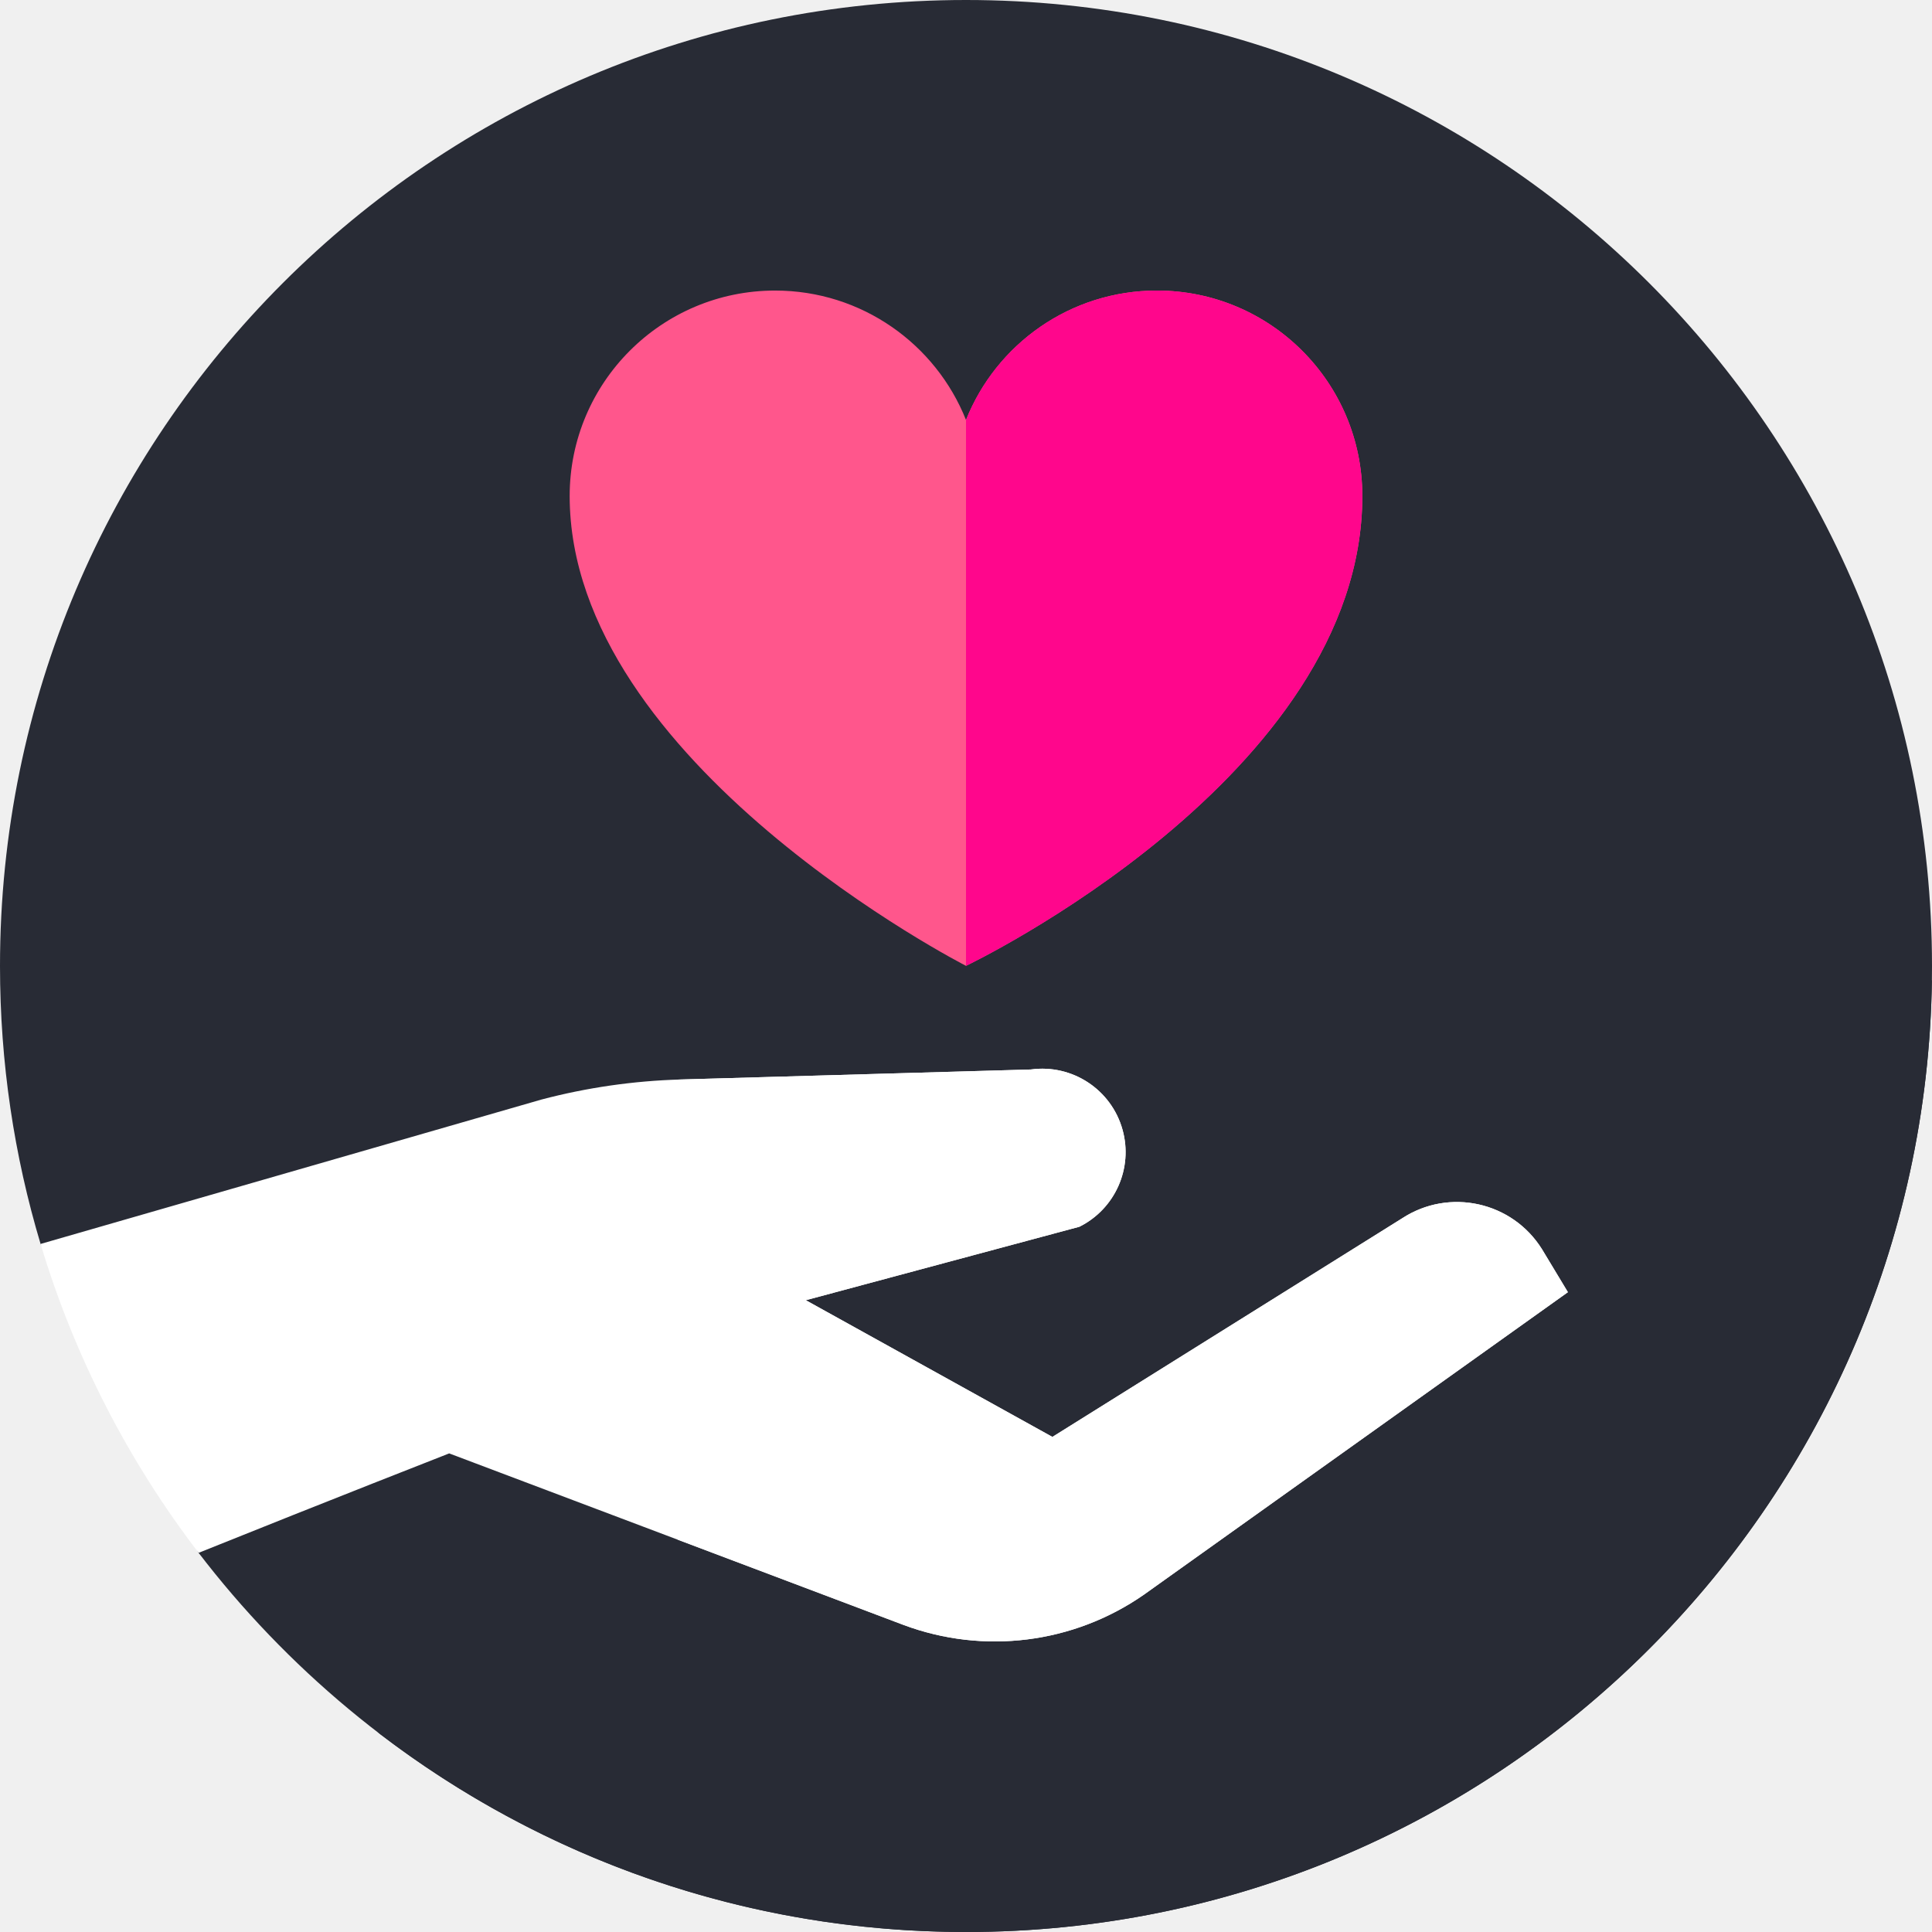
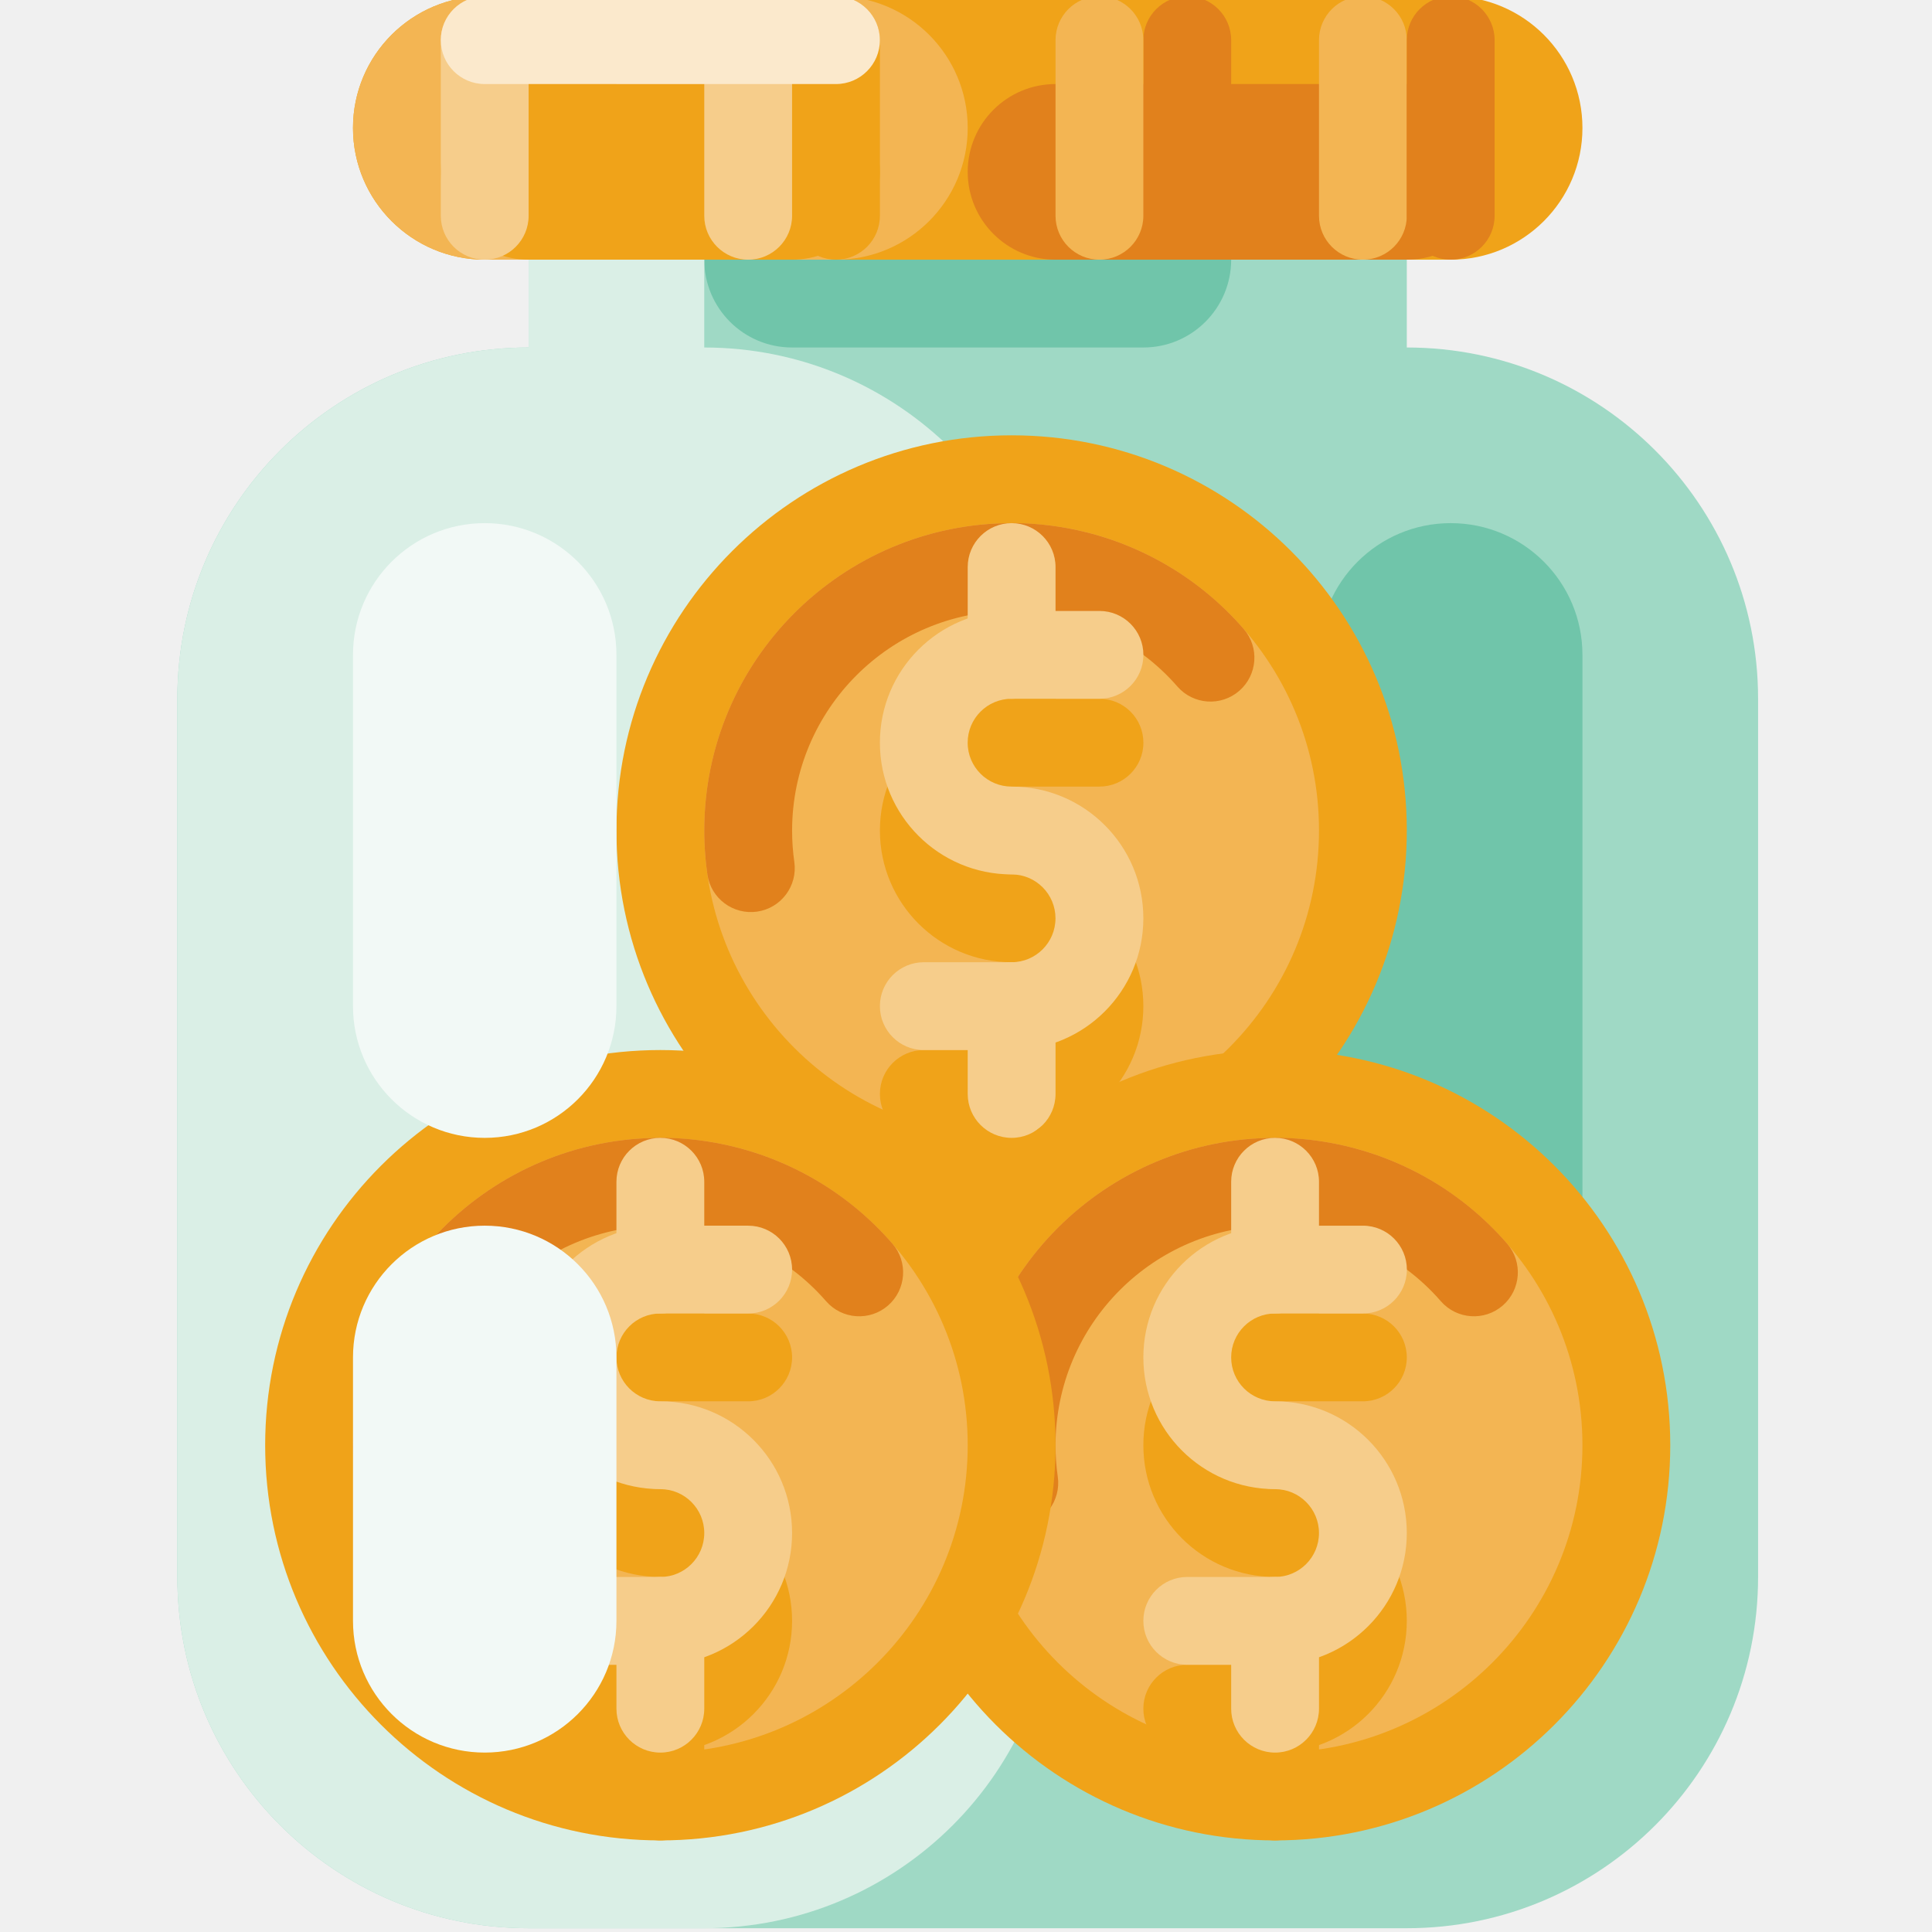
- <svg xmlns="http://www.w3.org/2000/svg" id="Capa_1" enable-background="new 0 0 512 512" height="512" viewBox="0 0 512 512" width="512">
-   <g>
-     <g>
-       <g>
-         <g>
-           <g>
-             <g>
-               <g>
-                 <g>
-                   <g>
-                     <path d="m10.755 329.658c-6.996-23.327-10.755-48.054-10.755-73.658 0-141.385 114.615-256 256-256s256 114.615 256 256-114.615 256-256 256c-82.951 0-156.688-39.453-203.468-100.618z" fill="#282b35" />
-                   </g>
-                 </g>
-               </g>
-             </g>
-           </g>
-         </g>
-       </g>
-     </g>
-     <path d="m344.575 92.446-25.018 77.318-69.557-69.557-47.751 118.996 73.212 73.212-222.826 119.101v.001l47.847 47.847c43.11 33.017 97.023 52.636 155.518 52.636 140.102 0 253.917-112.544 255.971-252.158z" fill="#282b35" />
-     <g>
-       <path d="m371.552 322.883-92.656 57.914-65.348-36.226 72.507-19.471c9.459-4.715 14.256-15.472 11.443-25.663-2.947-10.68-13.344-17.526-24.316-16.012l-92.833 2.652c-12.448.355-24.814 2.139-36.856 5.314l-132.738 38.267c8.987 29.964 23.315 57.619 41.879 81.858 34.72-13.963 66.406-26.35 66.406-26.35l120.379 45.451c21.24 7.944 45.024 4.97 63.654-7.96l112.438-80.217-6.853-11.365c-7.878-12.658-24.629-16.356-37.106-8.192z" fill="#fff" />
-     </g>
-     <g>
-       <path d="m408.658 331.076c-7.879-12.659-24.629-16.357-37.106-8.193l-92.656 57.914-65.348-36.226 72.507-19.471c9.459-4.715 14.256-15.472 11.443-25.663-2.947-10.68-13.344-17.526-24.316-16.012l-92.833 2.652c-.245.007-.49.023-.735.031v121.927l59.805 22.58c21.24 7.944 45.024 4.97 63.654-7.96l112.438-80.217z" fill="#fff" />
-     </g>
-     <g>
-       <g>
-         <path d="m150.968 131.436c0-30.064 24.372-54.436 54.436-54.436 22.957 0 42.594 14.191 50.596 34.295 8.002-20.104 27.64-34.295 50.596-34.295 30.064 0 54.436 24.372 54.436 54.436 0 74.464-105.032 124.52-105.032 124.52s-105.032-53.67-105.032-124.52z" fill="#ff568c" />
-       </g>
-     </g>
-     <g>
-       <g>
-         <path d="m256 111.295c8.002-20.104 27.64-34.295 50.596-34.295 30.064 0 54.436 24.372 54.436 54.436 0 74.464-105.032 124.52-105.032 124.52z" fill="#ff068c" />
-       </g>
-     </g>
+ <svg xmlns="http://www.w3.org/2000/svg" height="511pt" viewBox="-46 1 511 512" width="511pt">
+   <path d="m326.316 93.09v-93.09h-232.727v93.09c-51.41 0-93.09 41.68-93.09 93.09v232.73c0 51.41 41.68 93.09 93.09 93.09h232.727c51.414 0 93.094-41.68 93.094-93.09v-232.73c0-51.41-41.68-93.09-93.094-93.09zm0 0" fill="#9fd9c5" />
+   <path d="m163.41 46.547h93.09c12.852 0 23.273 10.418 23.273 23.273 0 12.852-10.422 23.27-23.273 23.27h-93.09c-12.855 0-23.273-10.418-23.273-23.27 0-12.855 10.418-23.273 23.273-23.273zm0 0" fill="#70c5aa" />
+   <path d="m337.953 139.637c19.281 0 34.91 15.629 34.91 34.91v256c0 19.277-15.629 34.906-34.91 34.906-19.277 0-34.906-15.629-34.906-34.906v-256c0-19.281 15.629-34.91 34.906-34.91zm0 0" fill="#70c5aa" />
+   <path d="m233.227 418.91v-232.73c0-51.41-41.676-93.09-93.09-93.09v-93.09h-46.547v93.09c-51.41 0-93.09 41.68-93.09 93.09v232.73c0 51.41 41.68 93.09 93.09 93.09h46.547c51.41 0 93.09-41.68 93.09-93.09zm0 0" fill="#daefe6" />
+   <path d="m81.953 0h256c19.281 0 34.91 15.629 34.91 34.91 0 19.277-15.629 34.906-34.91 34.906h-256c-19.277 0-34.906-15.629-34.906-34.906 0-19.281 15.629-34.91 34.906-34.91zm0 0" fill="#f0a319" />
+   <path d="m209.953 34.91c0-19.281-15.629-34.91-34.906-34.91h-93.094c-19.277 0-34.906 15.629-34.906 34.91 0 19.277 15.629 34.906 34.906 34.906h93.09c19.281.004 34.91-15.629 34.91-34.906zm0 0" fill="#f3b553" />
+   <path d="m93.59 23.273h69.82c12.852 0 23.273 10.418 23.273 23.273 0 12.852-10.422 23.273-23.273 23.273h-69.82c-12.852 0-23.273-10.422-23.273-23.273 0-12.855 10.422-23.273 23.273-23.273zm0 0" fill="#f0a319" />
+   <path d="m233.227 23.273h93.09c12.855 0 23.273 10.418 23.273 23.273 0 12.852-10.418 23.273-23.273 23.273h-93.09c-12.852 0-23.273-10.422-23.273-23.273 0-12.855 10.422-23.273 23.273-23.273zm0 0" fill="#e1811c" />
+   <path d="m314.68 69.816c-6.426 0-11.633-5.207-11.633-11.633v-46.547c0-6.426 5.207-11.637 11.633-11.637 6.43 0 11.637 5.211 11.637 11.637v46.547c0 6.426-5.207 11.633-11.637 11.633zm0 0" fill="#f3b553" />
+   <path d="m337.953 69.816c-6.426 0-11.637-5.207-11.637-11.633v-46.547c0-6.426 5.211-11.637 11.637-11.637s11.637 5.211 11.637 11.637v46.547c0 6.426-5.211 11.633-11.637 11.633zm0 0" fill="#e1811c" />
+   <path d="m268.137 69.816c-6.426 0-11.637-5.207-11.637-11.633v-46.547c0-6.426 5.211-11.637 11.637-11.637s11.637 5.211 11.637 11.637v46.547c0 6.426-5.211 11.633-11.637 11.633zm0 0" fill="#e1811c" />
+   <path d="m175.047 69.816c-6.43 0-11.637-5.207-11.637-11.633v-46.547c0-6.426 5.207-11.637 11.637-11.637 6.426 0 11.633 5.211 11.633 11.637v46.547c0 6.426-5.207 11.633-11.633 11.633zm0 0" fill="#f0a319" />
+   <path d="m105.227 69.816c-6.426 0-11.637-5.207-11.637-11.633v-46.547c0-6.426 5.211-11.637 11.637-11.637 6.426 0 11.637 5.211 11.637 11.637v46.547c0 6.426-5.211 11.633-11.637 11.633zm0 0" fill="#f0a319" />
+   <path d="m244.863 69.816c-6.426 0-11.637-5.207-11.637-11.633v-46.547c0-6.426 5.211-11.637 11.637-11.637s11.637 5.211 11.637 11.637v46.547c0 6.426-5.211 11.633-11.637 11.633zm0 0" fill="#f3b553" />
+   <path d="m151.773 69.816c-6.43 0-11.637-5.207-11.637-11.633v-46.547c0-6.426 5.207-11.637 11.637-11.637 6.426 0 11.637 5.211 11.637 11.637v46.547c0 6.426-5.211 11.633-11.637 11.633zm0 0" fill="#f6cd8b" />
+   <path d="m81.953 69.816c-6.426 0-11.637-5.207-11.637-11.633v-46.547c0-6.426 5.211-11.637 11.637-11.637s11.637 5.211 11.637 11.637v46.547c0 6.426-5.211 11.633-11.637 11.633zm0 0" fill="#f6cd8b" />
+   <path d="m81.953 0h93.09c6.43 0 11.637 5.211 11.637 11.637s-5.207 11.637-11.637 11.637h-93.09c-6.426 0-11.637-5.211-11.637-11.637s5.211-11.637 11.637-11.637zm0 0" fill="#fbe9cc" />
+   <path d="m326.316 221.09c0 57.84-46.887 104.73-104.727 104.73s-104.727-46.891-104.727-104.73 46.887-104.727 104.727-104.727 104.727 46.887 104.727 104.727zm0 0" fill="#f0a319" />
+   <path d="m303.047 221.09c0 44.988-36.469 81.457-81.457 81.457-44.984 0-81.453-36.469-81.453-81.457 0-44.984 36.469-81.453 81.453-81.453 44.988 0 81.457 36.469 81.457 81.453zm0 0" fill="#f3b553" />
+   <path d="m221.59 139.637c-44.984 0-81.453 36.469-81.453 81.453v.148.102.16.098.031c0 .039 0 .074.004.117v.012.109.027c0 .082 0 .156.004.238v.027.105.012l.004.125v.016.109.02l.004.242v.023c.004.082.004.16.008.242v.02c0 .035 0 .074.004.109v.012c0 .047 0 .086.004.129v.004c0 .039 0 .078.004.121v.012c0 .082.004.168.008.25v.012c0 .082.004.172.008.254.055 1.57.152 3.125.297 4.668v.004l.023.25v.016c.008.082.016.16.023.246v.008l.012.109.004.02.012.117v.016l.012.102.004.031.008.102.004.016c.004.035.008.074.008.109l.008.035.008.082.004.039c.004.031.008.066.012.102l.004.047c.004.02.004.043.008.062l.004.055c.004.02.004.043.008.062l.012.094.004.043c.004.023.008.047.008.07l.004.031.027.242.004.016c.078.652.16 1.309.254 1.957.914 6.359 6.812 10.777 13.176 9.863 6.352-.914 10.77-6.801 9.863-13.16-.395-2.762-.59-5.547-.59-8.34.035-32.117 26.062-58.145 58.18-58.18 16.848 0 32.867 7.305 43.922 20.02 4.219 4.848 11.566 5.355 16.414 1.137 4.836-4.207 5.359-11.527 1.176-16.375-12.578-14.512-29.883-24.102-48.852-27.078-.211-.031-.422-.062-.633-.094-.211-.031-.422-.062-.633-.094-.043-.004-.086-.012-.129-.016l-.125-.02c-.172-.023-.34-.043-.508-.066h-.004c-.043-.008-.078-.012-.121-.016l-.008-.004-.121-.016h-.008c-.168-.02-.336-.043-.504-.062h-.004l-.125-.016h-.004l-.121-.016h-.008l-.125-.016c-.129-.016-.254-.027-.383-.043-.043-.004-.082-.008-.125-.016h-.004l-.125-.012h-.008l-.121-.016c-.086-.008-.172-.016-.258-.027l-.121-.012h-.012l-.117-.012h-.012l-.117-.012-.012-.004-.121-.012c-.086-.008-.172-.016-.258-.023-.039-.004-.082-.008-.121-.012h-.012c-.039-.004-.082-.008-.117-.012h-.016l-.113-.012h-.016l-.117-.012h-.008l-.25-.023h-.004l-.121-.008-.012-.004-.121-.008h-.008l-.121-.012h-.012l-.117-.008-.012-.004c-.078-.004-.164-.012-.246-.016l-.008-.004-.117-.008h-.016l-.113-.008-.02-.004-.113-.008h-.012l-.121-.008h-.008l-.25-.02h-.008c-.039 0-.074-.004-.113-.008h-.02l-.117-.008h-.012l-.117-.008h-.016l-.117-.008h-.008c-.082-.008-.168-.012-.25-.016h-.008l-.117-.008h-.016c-.039-.004-.078-.004-.117-.008h-.016c-.039 0-.074-.004-.113-.004l-.02-.004c-.039 0-.078-.004-.113-.004h-.016l-.117-.008h-.008l-.117-.004h-.016l-.113-.008h-.02l-.109-.004-.023-.004c-.039 0-.074 0-.109-.004h-.02l-.117-.004h-.012c-.043-.004-.078-.004-.121-.008h-.004c-.039 0-.078 0-.121-.004h-.008l-.117-.004h-.02c-.039-.004-.074-.004-.113-.004h-.02c-.039-.004-.074-.004-.113-.004h-.02l-.113-.004h-.016l-.117-.004h-.008c-.039-.004-.078-.004-.117-.004h-.012l-.117-.004h-.02l-.113-.004h-.02l-.113-.004h-.02l-.117-.004h-.012c-.039 0-.078 0-.121 0h-.004l-.121-.004h-.012l-.117-.004h-.148l-.117-.004h-.273c-.039-.004-.078-.004-.121-.004h-.145c-.039 0-.078 0-.117 0h-.02l-.113-.004h-.02c-.039 0-.074 0-.117 0h-.133zm0 0" fill="#e1811c" />
+   <g fill="#f0a319">
+     <path d="m221.59 232.727c-6.426 0-11.637-5.211-11.637-11.637 0-6.426 5.211-11.637 11.637-11.637h23.273c6.426.008 11.641-5.195 11.648-11.621.008-6.43-5.199-11.645-11.625-11.648-.008 0-.016 0-.023 0h-23.273c-19.277 0-34.906 15.629-34.906 34.906 0 19.281 15.629 34.91 34.906 34.91 6.426 0 11.637 5.211 11.637 11.637s-5.211 11.637-11.637 11.637h-23.273c-6.426 0-11.633 5.207-11.633 11.637 0 6.426 5.207 11.633 11.633 11.633h23.273c19.281 0 34.91-15.629 34.91-34.906 0-19.281-15.629-34.91-34.91-34.91zm0 0" />
+     <path d="m221.59 162.91c6.426 0 11.637 5.207 11.637 11.637v23.27c0 6.43-5.211 11.637-11.637 11.637-6.426 0-11.637-5.207-11.637-11.637v-23.27c0-6.43 5.211-11.637 11.637-11.637zm0 0" />
+     <path d="m221.59 279.273c6.426 0 11.637 5.211 11.637 11.637v23.273c0 6.426-5.211 11.633-11.637 11.633-6.426 0-11.637-5.207-11.637-11.633v-23.273c0-6.43 5.211-11.637 11.637-11.637zm0 0" />
  </g>
+   <path d="m221.59 209.453c-6.426.008-11.641-5.195-11.648-11.621-.008-6.43 5.199-11.645 11.625-11.652h.023 23.273c6.426.008 11.641-5.195 11.648-11.621.008-6.43-5.199-11.645-11.625-11.648-.008 0-.016 0-.023 0h-23.273c-19.277 0-34.91 15.629-34.91 34.906 0 19.281 15.633 34.91 34.91 34.91 6.426.008 11.633 5.223 11.625 11.648-.008 6.418-5.207 11.617-11.625 11.625h-23.273c-6.426 0-11.637 5.211-11.637 11.637s5.211 11.637 11.637 11.637h23.273c19.281 0 34.91-15.633 34.91-34.91 0-19.281-15.629-34.91-34.91-34.91zm0 0" fill="#f6cd8b" />
+   <path d="m221.59 139.637c6.426 0 11.637 5.211 11.637 11.637v23.273c0 6.426-5.211 11.633-11.637 11.633-6.426 0-11.637-5.207-11.637-11.633v-23.273c0-6.426 5.211-11.637 11.637-11.637zm0 0" fill="#f6cd8b" />
+   <path d="m221.59 256c6.426 0 11.637 5.211 11.637 11.637v23.273c0 6.426-5.211 11.637-11.637 11.637-6.426 0-11.637-5.211-11.637-11.637v-23.273c0-6.426 5.211-11.637 11.637-11.637zm0 0" fill="#f6cd8b" />
+   <path d="m396.137 384c0 57.84-46.887 104.727-104.727 104.727s-104.73-46.887-104.73-104.727 46.891-104.727 104.73-104.727 104.727 46.887 104.727 104.727zm0 0" fill="#f0a319" />
+   <path d="m372.863 384c0 44.984-36.469 81.453-81.453 81.453-44.988 0-81.457-36.469-81.457-81.453 0-44.988 36.469-81.453 81.457-81.453 44.984 0 81.453 36.465 81.453 81.453zm0 0" fill="#f3b553" />
+   <path d="m291.41 302.547c-44.988 0-81.457 36.469-81.457 81.453v.148.102.16c.004.035.004.066.004.098v.031.117.012.109.023c.004.082.004.16.004.238v.027c0 .039 0 .074.004.109v.148.109l.004.02.004.246v.02c0 .082.004.164.004.246v.016c.004.039.004.074.004.113v.012c.004.043.004.082.004.125v.004c.004.043.004.082.004.121v.012c.004.082.008.172.008.254v.008c.004.086.008.172.008.258.055 1.566.156 3.125.297 4.668v.004l.023.25v.012c.008.086.016.164.027.246v.012l.012.109v.02l.012.117.004.016.008.102.004.027.012.105v.012c.004.039.008.074.012.113l.004.035.008.082.004.035c.004.035.008.07.012.105l.004.043c.004.023.008.043.008.066l.008.051c0 .023.004.043.004.066l.012.094.008.043c0 .023.004.047.008.07v.031l.027.238.004.016c.078.656.164 1.309.254 1.957.91 6.363 6.805 10.781 13.168 9.875 6.363-.91 10.781-6.809 9.871-13.168-.391-2.762-.59-5.551-.59-8.34.035-32.117 26.062-58.145 58.184-58.184 16.844.004 32.867 7.305 43.918 20.02 4.219 4.848 11.57 5.355 16.418 1.137 4.828-4.207 5.352-11.523 1.172-16.375-12.578-14.508-29.883-24.098-48.852-27.074-.211-.035-.422-.066-.633-.098-.211-.031-.422-.062-.633-.09-.043-.008-.086-.012-.125-.02h-.004l-.125-.016c-.172-.023-.34-.047-.508-.07h-.004c-.043-.004-.078-.012-.121-.016h-.008l-.121-.016h-.008c-.168-.023-.336-.043-.504-.062l-.004-.004-.125-.016-.125-.012-.008-.004-.121-.012h-.004c-.129-.016-.254-.031-.379-.043l-.004-.004c-.043-.004-.082-.008-.125-.012h-.004l-.125-.016h-.008l-.121-.012c-.086-.012-.172-.02-.258-.027l-.121-.012h-.012l-.117-.016h-.012l-.117-.012h-.012l-.121-.012c-.086-.008-.172-.016-.258-.023-.039-.004-.082-.008-.121-.012l-.012-.004c-.039-.004-.082-.008-.117-.008l-.016-.004-.113-.008-.016-.004-.117-.008-.008-.004-.25-.02h-.004l-.121-.012h-.012l-.117-.008-.012-.004-.117-.008h-.016l-.117-.012h-.008c-.082-.008-.168-.012-.25-.02h-.008l-.117-.008-.016-.004-.113-.008h-.02l-.113-.008h-.012l-.121-.012h-.008l-.25-.016h-.008c-.039-.004-.074-.004-.113-.008h-.02l-.117-.008h-.012l-.117-.008h-.016l-.117-.008h-.008c-.082-.008-.168-.012-.25-.016h-.008l-.117-.008h-.016c-.039-.004-.078-.004-.117-.008h-.016c-.039 0-.074-.004-.113-.004l-.02-.004c-.039 0-.078-.004-.113-.004h-.016l-.117-.008h-.004l-.117-.004h-.016l-.113-.008h-.023l-.109-.004-.023-.004c-.035 0-.074 0-.109-.004h-.02l-.117-.004h-.012c-.043-.004-.078-.004-.117-.008h-.008c-.039 0-.078 0-.117-.004h-.012l-.117-.004h-.02c-.039-.004-.074-.004-.113-.004h-.02c-.035-.004-.074-.004-.113-.004l-.02-.004h-.113l-.016-.004h-.125c-.039-.004-.078-.004-.117-.004h-.012l-.113-.004h-.023l-.113-.004h-.02l-.113-.004h-.02l-.113-.004h-.016c-.039 0-.078 0-.117 0h-.008l-.121-.004h-.012l-.113-.004h-.152l-.113-.004h-.273c-.043-.004-.082-.004-.121-.004h-.148c-.039 0-.078 0-.117 0h-.016l-.117-.004h-.016c-.043 0-.078 0-.117 0zm0 0" fill="#e1811c" />
+   <path d="m291.41 395.637c-6.43 0-11.637-5.211-11.637-11.637s5.211-11.637 11.637-11.637h23.27c6.43 0 11.637-5.211 11.637-11.637 0-6.426-5.207-11.637-11.637-11.637h-23.27c-19.281 0-34.91 15.633-34.91 34.91 0 19.281 15.629 34.91 34.91 34.91 6.426 0 11.637 5.211 11.637 11.637s-5.211 11.637-11.637 11.637h-23.273c-6.426 0-11.637 5.207-11.637 11.633 0 6.43 5.211 11.637 11.637 11.637h23.273c19.277 0 34.906-15.629 34.906-34.906 0-19.281-15.629-34.91-34.906-34.91zm0 0" fill="#f0a319" />
+   <path d="m291.41 325.816c6.426 0 11.637 5.211 11.637 11.637v23.273c0 6.426-5.211 11.637-11.637 11.637-6.43 0-11.637-5.211-11.637-11.637v-23.273c0-6.426 5.207-11.637 11.637-11.637zm0 0" fill="#f0a319" />
+   <path d="m291.41 442.18c6.426 0 11.637 5.211 11.637 11.637v23.273c0 6.426-5.211 11.637-11.637 11.637-6.43 0-11.637-5.211-11.637-11.637v-23.273c0-6.426 5.207-11.637 11.637-11.637zm0 0" fill="#f0a319" />
+   <path d="m291.41 372.363c-6.43 0-11.637-5.211-11.637-11.637 0-6.426 5.211-11.637 11.637-11.637h23.27c6.43.012 11.648-5.191 11.656-11.617.012-6.426-5.191-11.645-11.617-11.652-.012 0-.023 0-.039 0h-23.27c-19.281 0-34.91 15.629-34.91 34.906 0 19.281 15.629 34.91 34.91 34.91 6.426 0 11.633 5.211 11.633 11.637 0 6.426-5.207 11.637-11.633 11.637h-23.273c-6.43 0-11.637 5.207-11.637 11.637 0 6.426 5.211 11.633 11.637 11.633h23.273c19.277 0 34.906-15.629 34.906-34.906 0-19.281-15.629-34.91-34.906-34.91zm0 0" fill="#f6cd8b" />
+   <path d="m291.41 302.547c6.426 0 11.637 5.207 11.637 11.633v23.273c0 6.426-5.211 11.637-11.637 11.637-6.43 0-11.637-5.211-11.637-11.637v-23.273c0-6.426 5.207-11.633 11.637-11.633zm0 0" fill="#f6cd8b" />
+   <path d="m291.41 418.91c6.426 0 11.637 5.207 11.637 11.637v23.27c0 6.43-5.211 11.637-11.637 11.637-6.43 0-11.637-5.211-11.637-11.637v-23.27c0-6.43 5.207-11.637 11.637-11.637zm0 0" fill="#f6cd8b" />
+   <path d="m233.227 384c0 57.84-46.887 104.727-104.727 104.727s-104.727-46.887-104.727-104.727 46.887-104.727 104.727-104.727 104.727 46.887 104.727 104.727zm0 0" fill="#f0a319" />
+   <path d="m209.953 384c0 44.984-36.469 81.453-81.453 81.453-44.988 0-81.453-36.469-81.453-81.453 0-44.988 36.465-81.453 81.453-81.453 44.984 0 81.453 36.465 81.453 81.453zm0 0" fill="#f3b553" />
+   <path d="m128.5 302.547c-44.988 0-81.453 36.469-81.453 81.453v.148.102.16.098.031.117.012.109.023c.004.082.004.16.004.238v.027c0 .039.004.074.004.109v.148c.004.039.004.07.004.109v.02l.004.246v.02c.004.082.004.164.008.246v.016.113l.004.012v.125.004c.004.043.004.082.004.121l.004.012c0 .082.004.172.004.254l.004.008c0 .086.004.172.008.258.055 1.566.152 3.125.293 4.668v.004l.023.25.004.012c.008.086.016.164.023.246v.012l.012.109v.02l.016.117v.016l.008.102.004.027.012.105v.012c.004.039.008.074.012.113l.004.035.012.082v.035c.008.035.008.07.012.105l.008.043c0 .023.004.043.004.066l.008.051c.004.023.004.043.008.066l.012.094.004.043c0 .023.004.047.008.07l.004.031.027.238v.016c.078.656.164 1.309.258 1.957.914 6.363 6.809 10.777 13.172 9.867 6.355-.914 10.77-6.805 9.867-13.16-.395-2.762-.594-5.551-.594-8.34.039-32.117 26.066-58.145 58.184-58.184 16.848.004 32.867 7.305 43.918 20.02 4.219 4.848 11.57 5.359 16.418 1.141 4.832-4.207 5.355-11.527 1.172-16.379-12.578-14.508-29.883-24.098-48.852-27.074-.211-.035-.422-.066-.629-.098h-.004c-.211-.031-.418-.062-.633-.09-.043-.008-.082-.012-.125-.02h-.004l-.125-.016c-.168-.023-.336-.047-.508-.07-.043-.004-.082-.012-.125-.016h-.008l-.117-.016-.012-.004c-.164-.02-.332-.039-.5-.062h-.004l-.125-.016h-.004l-.125-.012-.004-.004-.125-.012h-.004c-.125-.016-.25-.031-.379-.047h-.004c-.043-.004-.082-.008-.125-.012h-.004l-.121-.016h-.008l-.125-.012c-.086-.012-.172-.02-.258-.027l-.117-.012-.016-.004-.117-.012h-.012l-.117-.012h-.012l-.121-.012c-.086-.008-.172-.016-.254-.027h-.004c-.039-.004-.082-.008-.121-.008l-.012-.004c-.035-.004-.078-.008-.117-.012h-.012l-.117-.008-.016-.004-.117-.008-.008-.004-.25-.02h-.004l-.121-.012h-.012l-.117-.008-.012-.004-.117-.008h-.016l-.117-.012h-.008c-.082-.008-.168-.012-.246-.02h-.008l-.121-.008-.012-.004-.117-.008h-.016l-.117-.008-.012-.004-.121-.008h-.008l-.25-.016h-.004c-.043-.004-.078-.004-.117-.008h-.02l-.113-.008-.016-.004-.117-.004-.016-.004-.117-.004h-.008c-.082-.008-.168-.012-.25-.016h-.008l-.117-.008h-.016c-.039-.004-.074-.004-.113-.008h-.02c-.039-.004-.074-.004-.113-.004l-.02-.004c-.039 0-.074-.004-.113-.004h-.012l-.121-.008h-.004l-.117-.004-.016-.004-.113-.004h-.02l-.113-.004-.02-.004c-.039 0-.074 0-.113-.004h-.02l-.113-.004-.016-.004c-.039 0-.078 0-.117-.004h-.004c-.043 0-.082-.004-.121-.004h-.012l-.117-.004h-.02c-.035-.004-.074-.004-.109-.004l-.023-.004c-.035 0-.074 0-.109 0l-.02-.004-.117-.004h-.137c-.043-.004-.078-.004-.121-.004h-.012l-.113-.004h-.023l-.109-.004h-.023l-.113-.004h-.02l-.113-.004h-.012c-.043 0-.082 0-.121-.004h-.137l-.117-.004h-.152l-.113-.004h-.152l-.117-.004h-.004c-.043 0-.082 0-.121 0h-.148c-.039 0-.078 0-.117 0h-.016l-.117-.004h-.016c-.043 0-.078 0-.117 0zm0 0" fill="#e1811c" />
+   <path d="m128.5 395.637c-6.426 0-11.637-5.211-11.637-11.637s5.211-11.637 11.637-11.637h23.273c6.426 0 11.637-5.211 11.637-11.637 0-6.426-5.211-11.637-11.637-11.637h-23.273c-19.281 0-34.91 15.633-34.91 34.91 0 19.281 15.629 34.91 34.91 34.91 6.426 0 11.637 5.211 11.637 11.637s-5.211 11.637-11.637 11.637h-23.273c-6.426 0-11.637 5.207-11.637 11.633 0 6.43 5.211 11.637 11.637 11.637h23.273c19.277 0 34.91-15.629 34.91-34.906 0-19.281-15.633-34.91-34.91-34.91zm0 0" fill="#f0a319" />
+   <path d="m128.5 325.816c6.426 0 11.637 5.211 11.637 11.637v23.273c0 6.426-5.211 11.637-11.637 11.637s-11.637-5.211-11.637-11.637v-23.273c0-6.426 5.211-11.637 11.637-11.637zm0 0" fill="#f0a319" />
+   <path d="m128.5 442.18c6.426 0 11.637 5.211 11.637 11.637v23.273c0 6.426-5.211 11.637-11.637 11.637s-11.637-5.211-11.637-11.637v-23.273c0-6.426 5.211-11.637 11.637-11.637zm0 0" fill="#f0a319" />
+   <path d="m128.5 372.363c-6.426 0-11.637-5.211-11.637-11.637 0-6.426 5.211-11.637 11.637-11.637h23.273c6.426 0 11.637-5.207 11.637-11.637 0-6.426-5.211-11.633-11.637-11.633h-23.273c-19.281 0-34.91 15.629-34.91 34.906 0 19.281 15.629 34.91 34.91 34.91 6.426 0 11.637 5.211 11.637 11.637 0 6.426-5.211 11.637-11.637 11.637h-23.273c-6.426 0-11.637 5.207-11.637 11.637 0 6.426 5.211 11.633 11.637 11.633h23.273c19.277 0 34.91-15.629 34.91-34.906 0-19.281-15.633-34.91-34.91-34.91zm0 0" fill="#f6cd8b" />
+   <path d="m128.5 302.547c6.426 0 11.637 5.207 11.637 11.633v23.273c0 6.426-5.211 11.637-11.637 11.637s-11.637-5.211-11.637-11.637v-23.273c0-6.426 5.211-11.633 11.637-11.633zm0 0" fill="#f6cd8b" />
+   <path d="m128.5 418.91c6.426 0 11.637 5.207 11.637 11.637v23.27c0 6.43-5.211 11.637-11.637 11.637s-11.637-5.211-11.637-11.637v-23.27c0-6.43 5.211-11.637 11.637-11.637zm0 0" fill="#f6cd8b" />
+   <path d="m81.953 325.816c19.281 0 34.91 15.633 34.91 34.91v69.82c0 19.277-15.629 34.906-34.91 34.906-19.277 0-34.906-15.629-34.906-34.906v-69.82c0-19.277 15.629-34.91 34.906-34.91zm0 0" fill="#f2f9f6" />
+   <path d="m81.953 139.637c19.281 0 34.91 15.629 34.91 34.91v93.09c0 19.277-15.629 34.91-34.91 34.91-19.277 0-34.906-15.633-34.906-34.91v-93.09c0-19.281 15.629-34.91 34.906-34.91zm0 0" fill="#f2f9f6" />
</svg>
